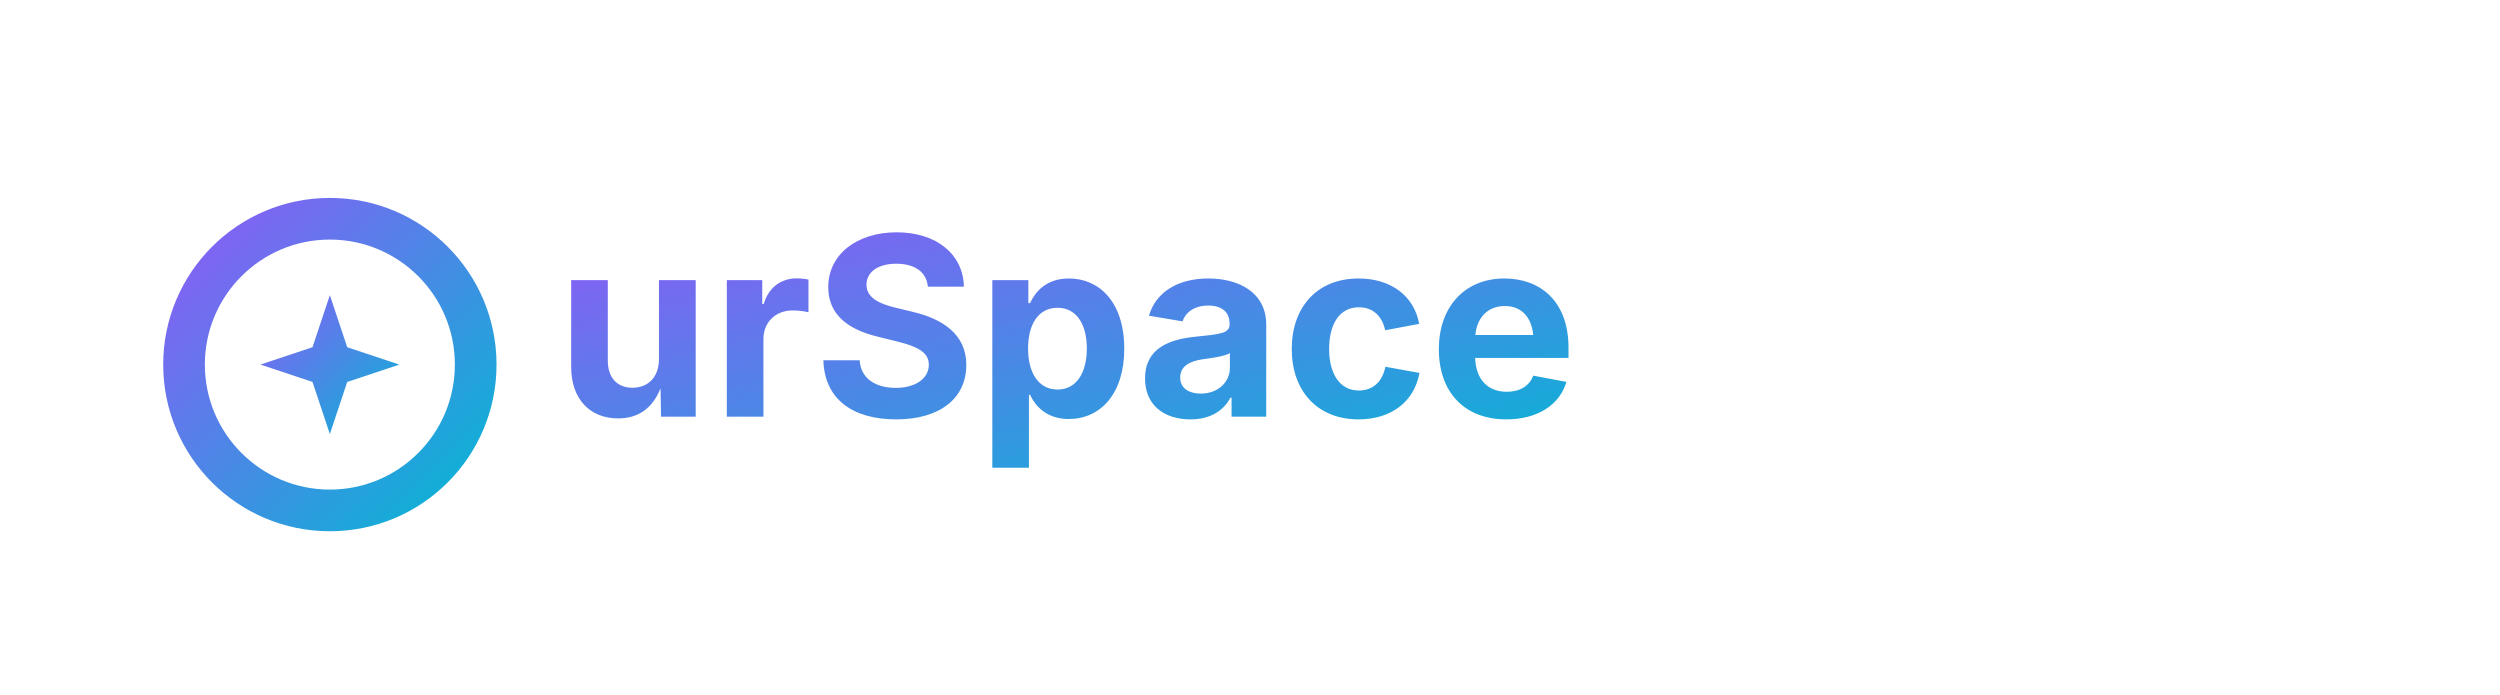
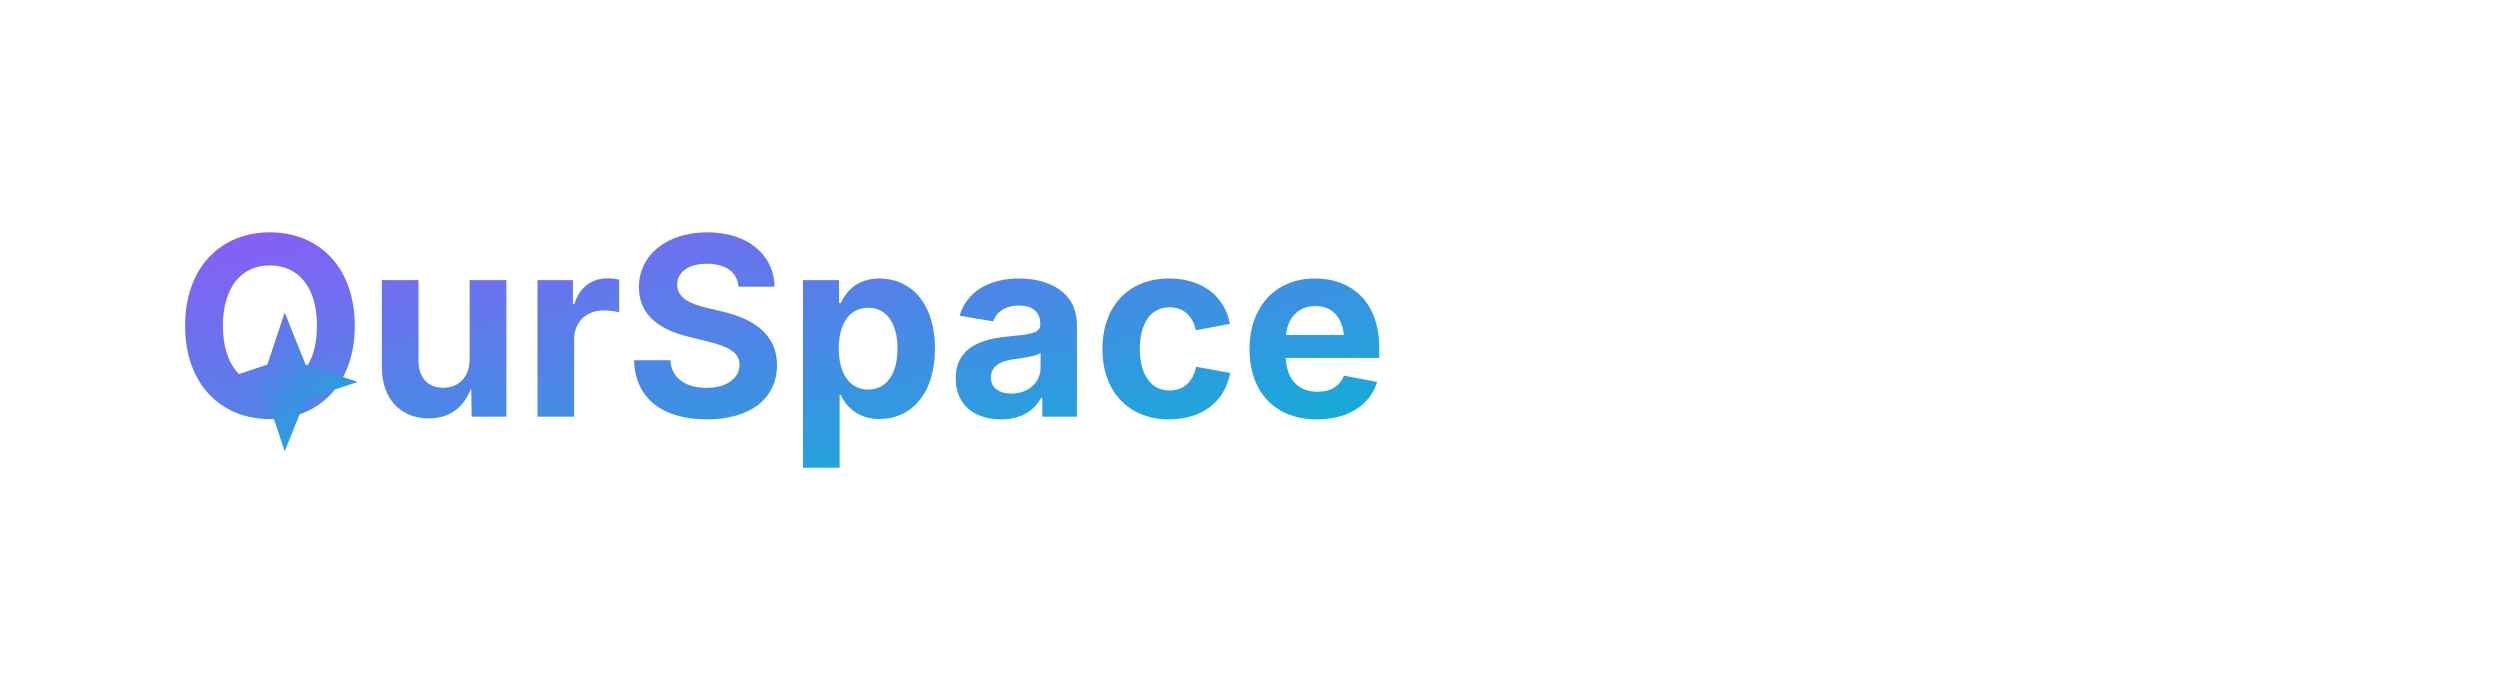
<svg xmlns="http://www.w3.org/2000/svg" viewBox="0 0 720 200">
  <defs>
    <linearGradient id="grad" x1="0%" y1="0%" x2="100%" y2="100%">
      <stop offset="0%" stop-color="#8B5CF6" />
      <stop offset="100%" stop-color="#06B6D4" />
    </linearGradient>
  </defs>
-   <circle cx="95" cy="105" r="42" stroke="url(#grad)" stroke-width="12" fill="none" />
-   <polygon points="95,85 100,100 115,105 100,110 95,125 90,110 75,105 90,100" fill="url(#grad)" />
-   <text x="160" y="120" font-family="Poppins, Inter, sans-serif" font-size="72" font-weight="700" fill="url(#grad)">
-     urSpace
-   </text>
+   <text x="50" y="120" font-family="Poppins, Inter, sans-serif" font-size="72" font-weight="700" fill="url(#grad)">OurSpace</text>
+   <polygon points="82,90 88,105 103,110 88,115 82,130 77,115 62,110 77,105" fill="url(#grad)" />
</svg>
